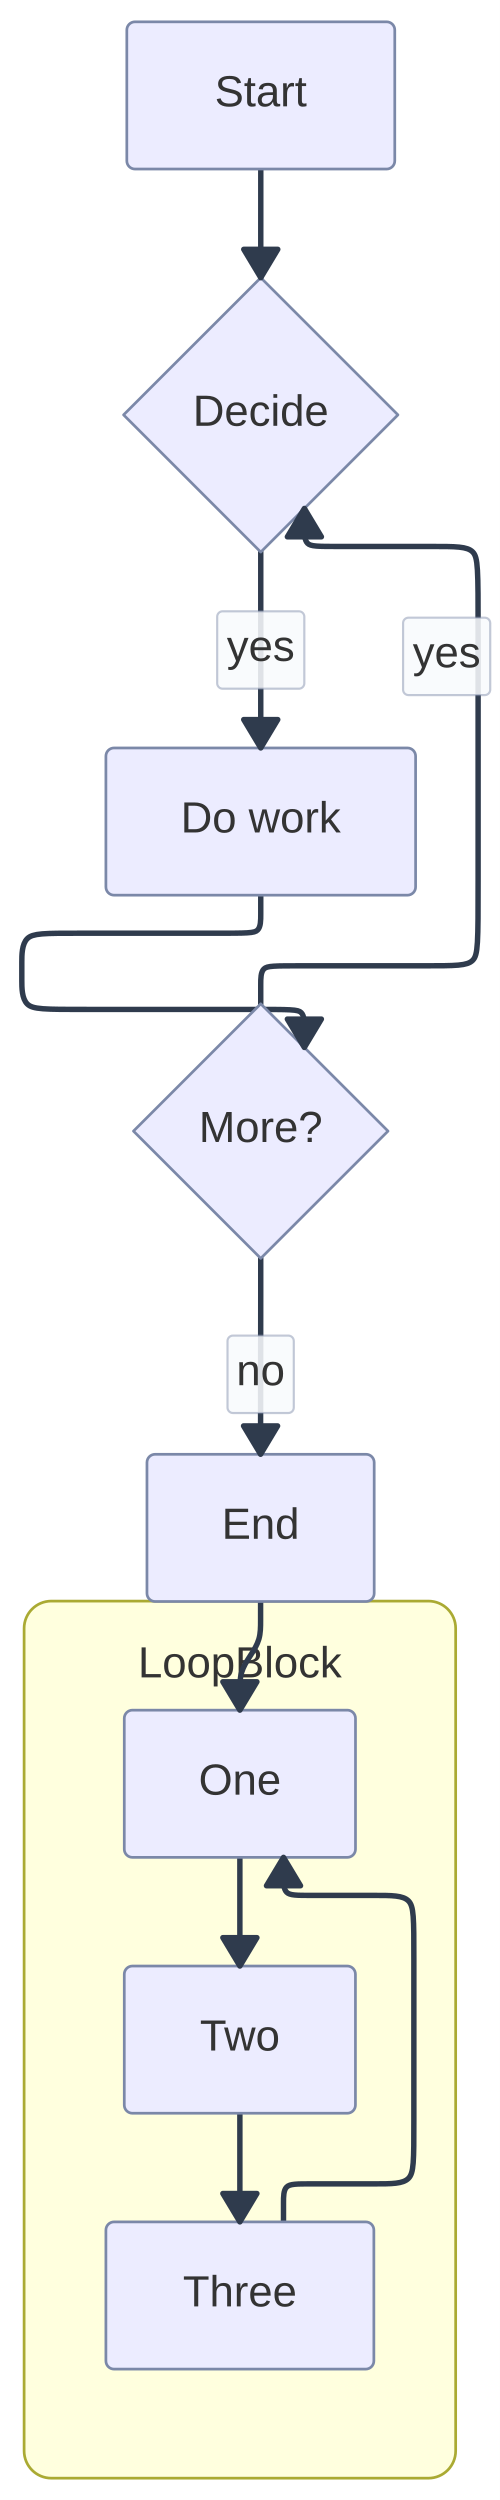
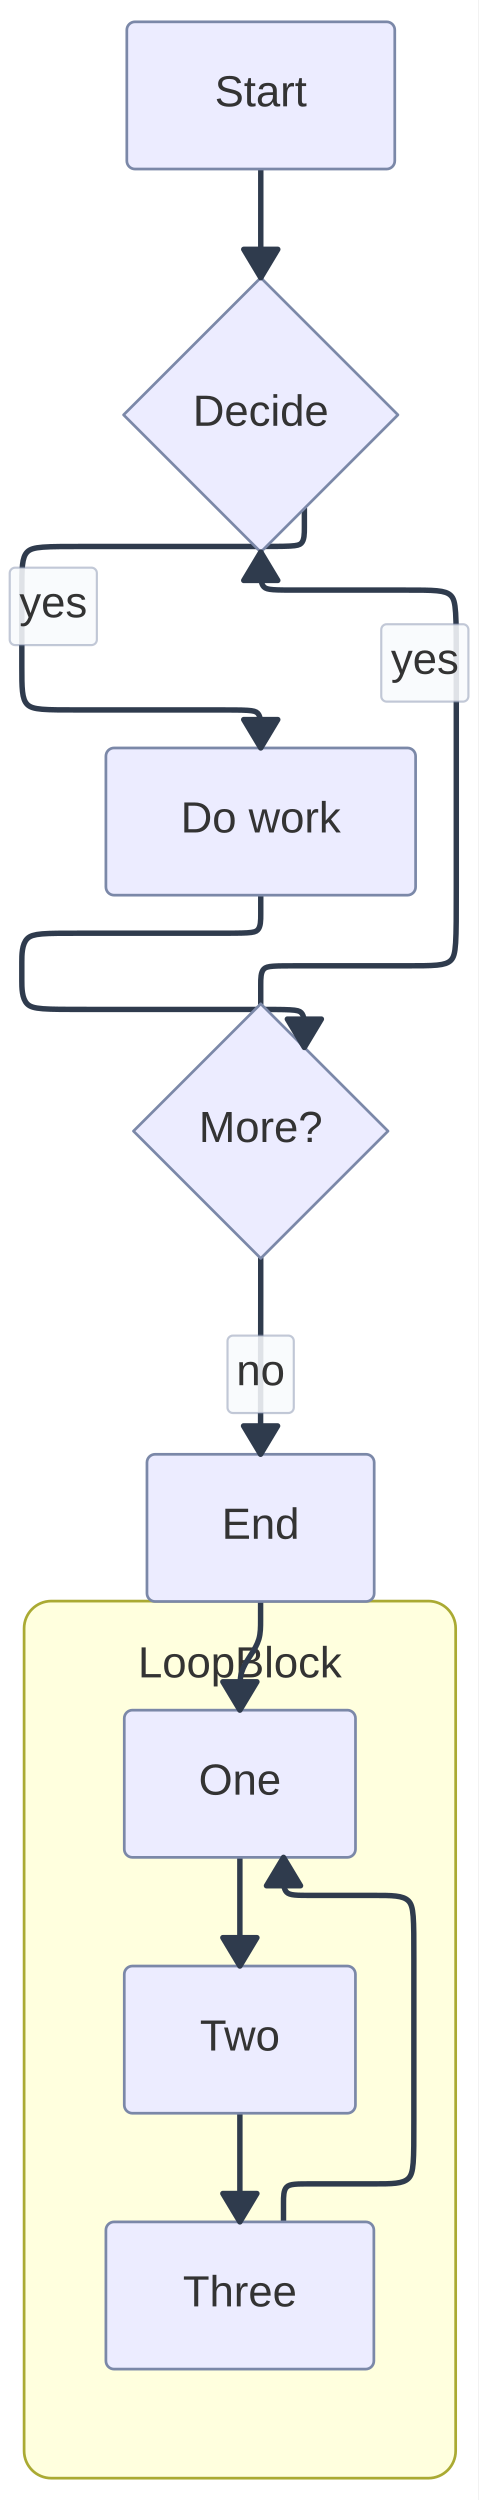
- <svg xmlns="http://www.w3.org/2000/svg" width="183.354" height="916.914" viewBox="0 0 183.354 916.914">
-   <rect x="0" y="0" width="183.354" height="916.914" fill="#FFFFFF" />
+ <svg xmlns="http://www.w3.org/2000/svg" width="175.354" height="916.914" viewBox="0 0 175.354 916.914">
+   <rect x="0" y="0" width="175.354" height="916.914" fill="#FFFFFF" />
  <defs>
    <marker id="arrow-0" viewBox="0 0 10 10" refX="5" refY="5" markerUnits="userSpaceOnUse" markerWidth="8" markerHeight="8" orient="auto">
      <path d="M 0 0 L 10 5 L 0 10 z" fill="#2F3B4D" stroke="#2F3B4D" stroke-width="1" stroke-dasharray="1,0" />
    </marker>
    <marker id="arrow-start-0" viewBox="0 0 10 10" refX="4.5" refY="5" markerUnits="userSpaceOnUse" markerWidth="8" markerHeight="8" orient="auto">
      <path d="M 0 5 L 10 10 L 10 0 z" fill="#2F3B4D" stroke="#2F3B4D" stroke-width="1" stroke-dasharray="1,0" />
    </marker>
  </defs>
  <rect x="8.84" y="587.22" width="158.28" height="321.69" rx="10" ry="10" fill="#FFFFDE" stroke="#AAAA33" stroke-width="1" />
  <text x="87.98" y="615.22" text-anchor="middle" font-family="'trebuchet ms', verdana, arial, sans-serif" font-size="16" fill="#333333">
    <tspan x="87.98" dy="0.00">LoopBlock</tspan>
  </text>
  <path d="M 95.644,62.000L 95.644,63.328C95.644,64.656,95.644,67.313,95.644,69.637C95.644,71.961,95.644,73.954,95.644,75.946C95.643,77.938,95.642,79.930,95.641,80.927C95.641,81.923,95.641,81.923,95.640,82.919C95.640,83.915,95.638,85.907,95.638,87.900C95.637,89.892,95.637,91.884,95.637,94.208C95.637,96.533,95.637,99.189,95.637,100.517L 95.637,101.845" fill="none" stroke="#2F3B4D" stroke-width="2" stroke-linecap="round" stroke-linejoin="round" />
-   <path d="M 95.637,202.479 L 95.632,274.325" fill="none" stroke="#2F3B4D" stroke-width="2" stroke-linecap="round" stroke-linejoin="round" />
-   <rect x="79.65" y="224.20" width="31.97" height="28.40" rx="2" ry="2" fill="rgba(248,250,252, 0.92)" fill-opacity="0.95" stroke="#7B88A8" stroke-opacity="0.45" stroke-width="0.8" />
-   <text x="95.63" y="242.40" text-anchor="middle" font-family="'trebuchet ms', verdana, arial, sans-serif" font-size="16" fill="#333333">
-     <tspan x="95.63" dy="0.00">yes</tspan>
+   <path d="M 111.637,186.479L 111.637,187.642C111.637,188.804,111.637,191.128,111.637,193.452C111.637,195.777,111.637,198.101,110.475,199.263C109.313,200.425,106.988,200.425,91.717,200.425C76.445,200.425,48.225,200.425,32.115,200.425C16.005,200.425,12.005,200.425,10.005,202.425C8.005,204.425,8.005,208.425,8.005,216.418C8.005,224.410,8.005,236.394,8.005,244.387C8.005,252.379,8.005,256.379,10.005,258.379C12.005,260.379,16.005,260.379,29.448,260.379C42.890,260.379,65.775,260.379,78.379,260.379C90.983,260.379,93.308,260.379,94.470,261.541C95.632,262.703,95.632,265.028,95.632,267.352C95.632,269.676,95.632,272.001,95.632,273.163L 95.632,274.325" fill="none" stroke="#2F3B4D" stroke-width="2" stroke-linecap="round" stroke-linejoin="round" />
+   <rect x="3.56" y="208.20" width="31.97" height="28.40" rx="2" ry="2" fill="rgba(248,250,252, 0.92)" fill-opacity="0.95" stroke="#7B88A8" stroke-opacity="0.45" stroke-width="0.8" />
+   <text x="19.54" y="226.40" text-anchor="middle" font-family="'trebuchet ms', verdana, arial, sans-serif" font-size="16" fill="#333333">
+     <tspan x="19.54" dy="0.00">yes</tspan>
  </text>
  <path d="M 95.632,328.325L 95.632,329.487C95.632,330.649,95.632,332.974,95.632,335.298C95.632,337.622,95.632,339.947,94.470,341.109C93.308,342.271,90.983,342.271,78.378,342.271C65.773,342.271,42.886,342.271,29.443,342.271C16.000,342.271,12.000,342.271,10.000,344.271C8.000,346.271,8.000,350.271,8.000,352.930C8.000,355.589,8.000,356.907,8.000,359.566C8.000,362.224,8.000,366.224,10.000,368.224C12.000,370.224,16.000,370.224,32.109,370.224C48.218,370.224,76.436,370.224,91.707,370.224C106.978,370.224,109.302,370.224,110.464,371.387C111.626,372.549,111.626,374.873,111.626,377.197C111.626,379.522,111.626,381.846,111.626,383.008L 111.626,384.170" fill="none" stroke="#2F3B4D" stroke-width="2" stroke-linecap="round" stroke-linejoin="round" />
-   <path d="M 95.626,368.170L 95.626,367.008C95.626,365.846,95.626,363.522,95.626,361.197C95.626,358.873,95.626,356.549,96.788,355.387C97.951,354.224,100.275,354.224,111.563,354.224C122.851,354.224,143.102,354.224,155.228,354.224C167.354,354.224,171.354,354.224,173.354,352.224C175.354,350.224,175.354,346.224,175.354,322.591C175.354,298.958,175.354,255.692,175.354,232.059C175.354,208.425,175.354,204.425,173.354,202.425C171.354,200.425,167.354,200.425,157.896,200.425C148.439,200.425,133.525,200.425,124.905,200.425C116.286,200.425,113.961,200.425,112.799,199.263C111.637,198.101,111.637,195.777,111.637,193.452C111.637,191.128,111.637,188.804,111.637,187.642L 111.637,186.479" fill="none" stroke="#2F3B4D" stroke-width="2" stroke-linecap="round" stroke-linejoin="round" />
-   <rect x="147.83" y="226.54" width="31.97" height="28.40" rx="2" ry="2" fill="rgba(248,250,252, 0.92)" fill-opacity="0.95" stroke="#7B88A8" stroke-opacity="0.45" stroke-width="0.8" />
-   <text x="163.82" y="244.74" text-anchor="middle" font-family="'trebuchet ms', verdana, arial, sans-serif" font-size="16" fill="#333333">
-     <tspan x="163.82" dy="0.00">yes</tspan>
+   <path d="M 95.626,368.170L 95.626,367.008C95.626,365.846,95.626,363.522,95.626,361.197C95.626,358.873,95.626,356.549,96.788,355.387C97.951,354.224,100.275,354.224,110.229,354.224C120.184,354.224,137.769,354.224,148.561,354.224C159.354,354.224,163.354,354.224,165.354,352.224C167.354,350.224,167.354,346.224,167.354,325.258C167.354,304.291,167.354,266.358,167.354,245.392C167.354,224.425,167.354,220.425,165.354,218.425C163.354,216.425,159.354,216.425,148.563,216.425C137.772,216.425,120.191,216.425,110.239,216.425C100.286,216.425,97.961,216.425,96.799,215.263C95.637,214.101,95.637,211.777,95.637,209.452C95.637,207.128,95.637,204.804,95.637,203.642L 95.637,202.479" fill="none" stroke="#2F3B4D" stroke-width="2" stroke-linecap="round" stroke-linejoin="round" />
+   <rect x="139.83" y="228.94" width="31.97" height="28.40" rx="2" ry="2" fill="rgba(248,250,252, 0.92)" fill-opacity="0.95" stroke="#7B88A8" stroke-opacity="0.45" stroke-width="0.8" />
+   <text x="155.82" y="247.14" text-anchor="middle" font-family="'trebuchet ms', verdana, arial, sans-serif" font-size="16" fill="#333333">
+     <tspan x="155.82" dy="0.00">yes</tspan>
  </text>
  <path d="M 95.626,461.532L 95.626,462.694C95.626,463.856,95.626,466.181,95.626,468.505C95.626,470.829,95.626,473.154,95.625,475.478C95.624,477.802,95.621,480.127,95.613,486.290C95.606,492.453,95.594,502.456,95.587,508.620C95.580,514.783,95.577,517.107,95.575,519.432C95.574,521.756,95.574,524.080,95.574,526.405C95.574,528.729,95.574,531.053,95.574,532.215L 95.574,533.378" fill="none" stroke="#2F3B4D" stroke-width="2" stroke-linecap="round" stroke-linejoin="round" />
  <rect x="83.44" y="489.85" width="24.31" height="28.40" rx="2" ry="2" fill="rgba(248,250,252, 0.92)" fill-opacity="0.95" stroke="#7B88A8" stroke-opacity="0.45" stroke-width="0.8" />
  <text x="95.59" y="508.05" text-anchor="middle" font-family="'trebuchet ms', verdana, arial, sans-serif" font-size="16" fill="#333333">
    <tspan x="95.59" dy="0.00">no</tspan>
  </text>
  <path d="M 87.977,681.223 L 87.976,721.068" fill="none" stroke="#2F3B4D" stroke-width="2" stroke-linecap="round" stroke-linejoin="round" />
  <path d="M 87.976,775.068 L 87.977,814.914" fill="none" stroke="#2F3B4D" stroke-width="2" stroke-linecap="round" stroke-linejoin="round" />
  <path d="M 103.977,814.914L 103.977,813.752C103.977,812.590,103.977,810.265,103.977,807.941C103.977,805.617,103.977,803.292,105.139,802.130C106.301,800.968,108.626,800.968,114.595,800.968C120.564,800.968,130.178,800.968,136.984,800.968C143.791,800.968,147.791,800.968,149.791,798.968C151.791,796.968,151.791,792.968,151.791,777.335C151.791,761.702,151.791,734.435,151.791,718.802C151.791,703.169,151.791,699.169,149.791,697.169C147.791,695.169,143.791,695.169,136.984,695.169C130.177,695.169,120.563,695.169,114.594,695.169C108.625,695.169,106.301,695.169,105.139,694.007C103.977,692.845,103.977,690.520,103.977,688.196C103.977,685.872,103.977,683.547,103.977,682.385L 103.977,681.223" fill="none" stroke="#2F3B4D" stroke-width="2" stroke-linecap="round" stroke-linejoin="round" />
  <path d="M 95.574,587.378L 95.574,588.540C95.574,589.702,95.574,592.026,95.574,594.350C95.574,596.675,95.574,598.999,94.951,601.142C94.327,603.285,93.080,605.247,92.438,606.258C91.795,607.270,91.756,607.331,91.113,608.342C90.470,609.354,89.223,611.315,88.600,613.458C87.977,615.601,87.977,617.926,87.977,620.250C87.977,622.574,87.977,624.899,87.977,626.061L 87.977,627.223" fill="none" stroke="#2F3B4D" stroke-width="2" stroke-linecap="round" stroke-linejoin="round" />
  <rect x="46.51" y="8.00" width="98.28" height="54.00" rx="3" ry="3" fill="#ECECFF" stroke="#7B88A8" stroke-width="1" stroke-linejoin="round" stroke-linecap="round" />
  <text x="95.64" y="39.00" text-anchor="middle" font-family="'trebuchet ms', verdana, arial, sans-serif" font-size="16" fill="#333333">
    <tspan x="95.64" dy="0.00">Start</tspan>
  </text>
  <polygon points="95.64,101.85 145.95,152.16 95.64,202.48 45.32,152.16" fill="#ECECFF" stroke="#7B88A8" stroke-width="1" stroke-linejoin="round" stroke-linecap="round" />
  <text x="95.64" y="156.16" text-anchor="middle" font-family="'trebuchet ms', verdana, arial, sans-serif" font-size="16" fill="#333333">
    <tspan x="95.64" dy="0.00">Decide</tspan>
  </text>
  <rect x="38.84" y="274.32" width="113.59" height="54.00" rx="3" ry="3" fill="#ECECFF" stroke="#7B88A8" stroke-width="1" stroke-linejoin="round" stroke-linecap="round" />
  <text x="95.63" y="305.32" text-anchor="middle" font-family="'trebuchet ms', verdana, arial, sans-serif" font-size="16" fill="#333333">
    <tspan x="95.63" dy="0.00">Do work</tspan>
  </text>
  <polygon points="95.63,368.17 142.31,414.85 95.63,461.53 48.95,414.85" fill="#ECECFF" stroke="#7B88A8" stroke-width="1" stroke-linejoin="round" stroke-linecap="round" />
  <text x="95.63" y="418.85" text-anchor="middle" font-family="'trebuchet ms', verdana, arial, sans-serif" font-size="16" fill="#333333">
    <tspan x="95.63" dy="0.00">More?</tspan>
  </text>
  <rect x="53.90" y="533.38" width="83.34" height="54.00" rx="3" ry="3" fill="#ECECFF" stroke="#7B88A8" stroke-width="1" stroke-linejoin="round" stroke-linecap="round" />
  <text x="95.57" y="564.38" text-anchor="middle" font-family="'trebuchet ms', verdana, arial, sans-serif" font-size="16" fill="#333333">
    <tspan x="95.57" dy="0.00">End</tspan>
  </text>
  <rect x="45.58" y="627.22" width="84.80" height="54.00" rx="3" ry="3" fill="#ECECFF" stroke="#7B88A8" stroke-width="1" stroke-linejoin="round" stroke-linecap="round" />
  <text x="87.98" y="658.22" text-anchor="middle" font-family="'trebuchet ms', verdana, arial, sans-serif" font-size="16" fill="#333333">
    <tspan x="87.98" dy="0.00">One</tspan>
  </text>
  <rect x="45.58" y="721.07" width="84.78" height="54.00" rx="3" ry="3" fill="#ECECFF" stroke="#7B88A8" stroke-width="1" stroke-linejoin="round" stroke-linecap="round" />
  <text x="87.98" y="752.07" text-anchor="middle" font-family="'trebuchet ms', verdana, arial, sans-serif" font-size="16" fill="#333333">
    <tspan x="87.98" dy="0.00">Two</tspan>
  </text>
  <rect x="38.84" y="814.91" width="98.28" height="54.00" rx="3" ry="3" fill="#ECECFF" stroke="#7B88A8" stroke-width="1" stroke-linejoin="round" stroke-linecap="round" />
  <text x="87.98" y="845.91" text-anchor="middle" font-family="'trebuchet ms', verdana, arial, sans-serif" font-size="16" fill="#333333">
    <tspan x="87.98" dy="0.00">Three</tspan>
  </text>
  <g transform="translate(95.64 101.85) rotate(90.00)">
    <polygon points="0,0 -10.40,6.24 -10.40,-6.24" fill="#2F3B4D" stroke="#2F3B4D" stroke-width="2" stroke-linejoin="round" stroke-linecap="round" />
  </g>
  <g transform="translate(95.63 274.32) rotate(90.00)">
    <polygon points="0,0 -10.40,6.24 -10.40,-6.24" fill="#2F3B4D" stroke="#2F3B4D" stroke-width="2" stroke-linejoin="round" stroke-linecap="round" />
  </g>
  <g transform="translate(111.63 384.17) rotate(90.00)">
    <polygon points="0,0 -10.40,6.24 -10.40,-6.24" fill="#2F3B4D" stroke="#2F3B4D" stroke-width="2" stroke-linejoin="round" stroke-linecap="round" />
  </g>
-   <g transform="translate(111.64 186.48) rotate(-90.00)">
+   <g transform="translate(95.64 202.48) rotate(-90.00)">
    <polygon points="0,0 -10.40,6.24 -10.40,-6.24" fill="#2F3B4D" stroke="#2F3B4D" stroke-width="2" stroke-linejoin="round" stroke-linecap="round" />
  </g>
  <g transform="translate(95.57 533.38) rotate(90.00)">
    <polygon points="0,0 -10.40,6.24 -10.40,-6.24" fill="#2F3B4D" stroke="#2F3B4D" stroke-width="2" stroke-linejoin="round" stroke-linecap="round" />
  </g>
  <g transform="translate(87.98 721.07) rotate(90.00)">
    <polygon points="0,0 -10.40,6.24 -10.40,-6.24" fill="#2F3B4D" stroke="#2F3B4D" stroke-width="2" stroke-linejoin="round" stroke-linecap="round" />
  </g>
  <g transform="translate(87.98 814.91) rotate(90.00)">
    <polygon points="0,0 -10.40,6.24 -10.40,-6.24" fill="#2F3B4D" stroke="#2F3B4D" stroke-width="2" stroke-linejoin="round" stroke-linecap="round" />
  </g>
  <g transform="translate(103.98 681.22) rotate(-90.00)">
    <polygon points="0,0 -10.40,6.24 -10.40,-6.24" fill="#2F3B4D" stroke="#2F3B4D" stroke-width="2" stroke-linejoin="round" stroke-linecap="round" />
  </g>
  <g transform="translate(87.98 627.22) rotate(90.00)">
    <polygon points="0,0 -10.40,6.24 -10.40,-6.24" fill="#2F3B4D" stroke="#2F3B4D" stroke-width="2" stroke-linejoin="round" stroke-linecap="round" />
  </g>
</svg>
